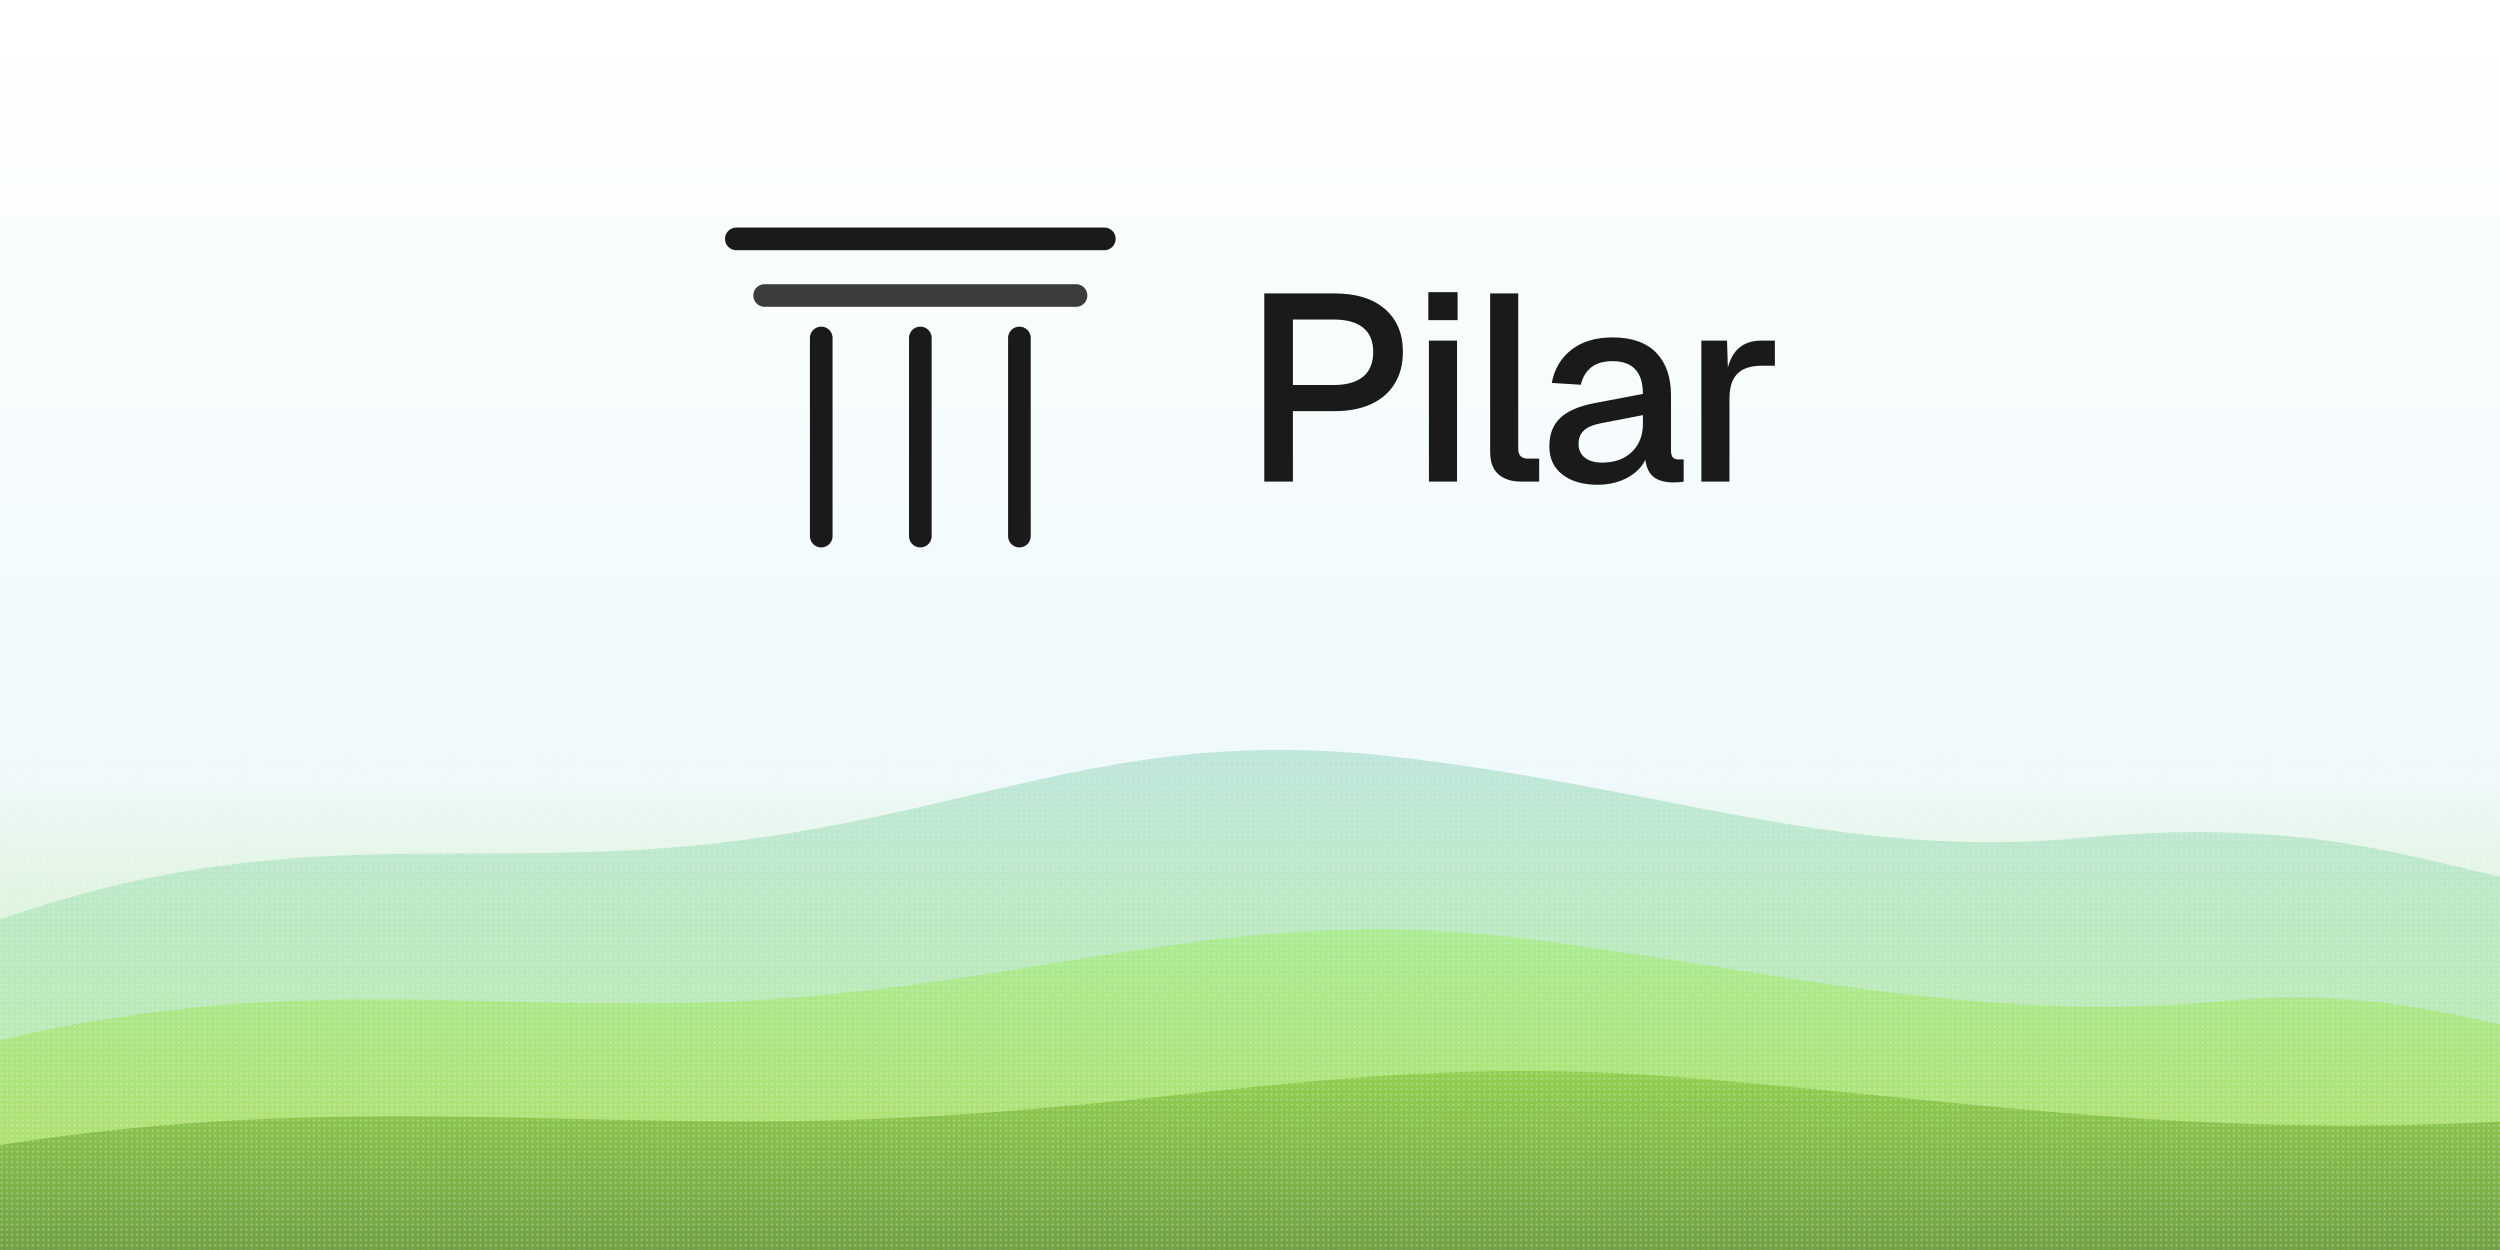
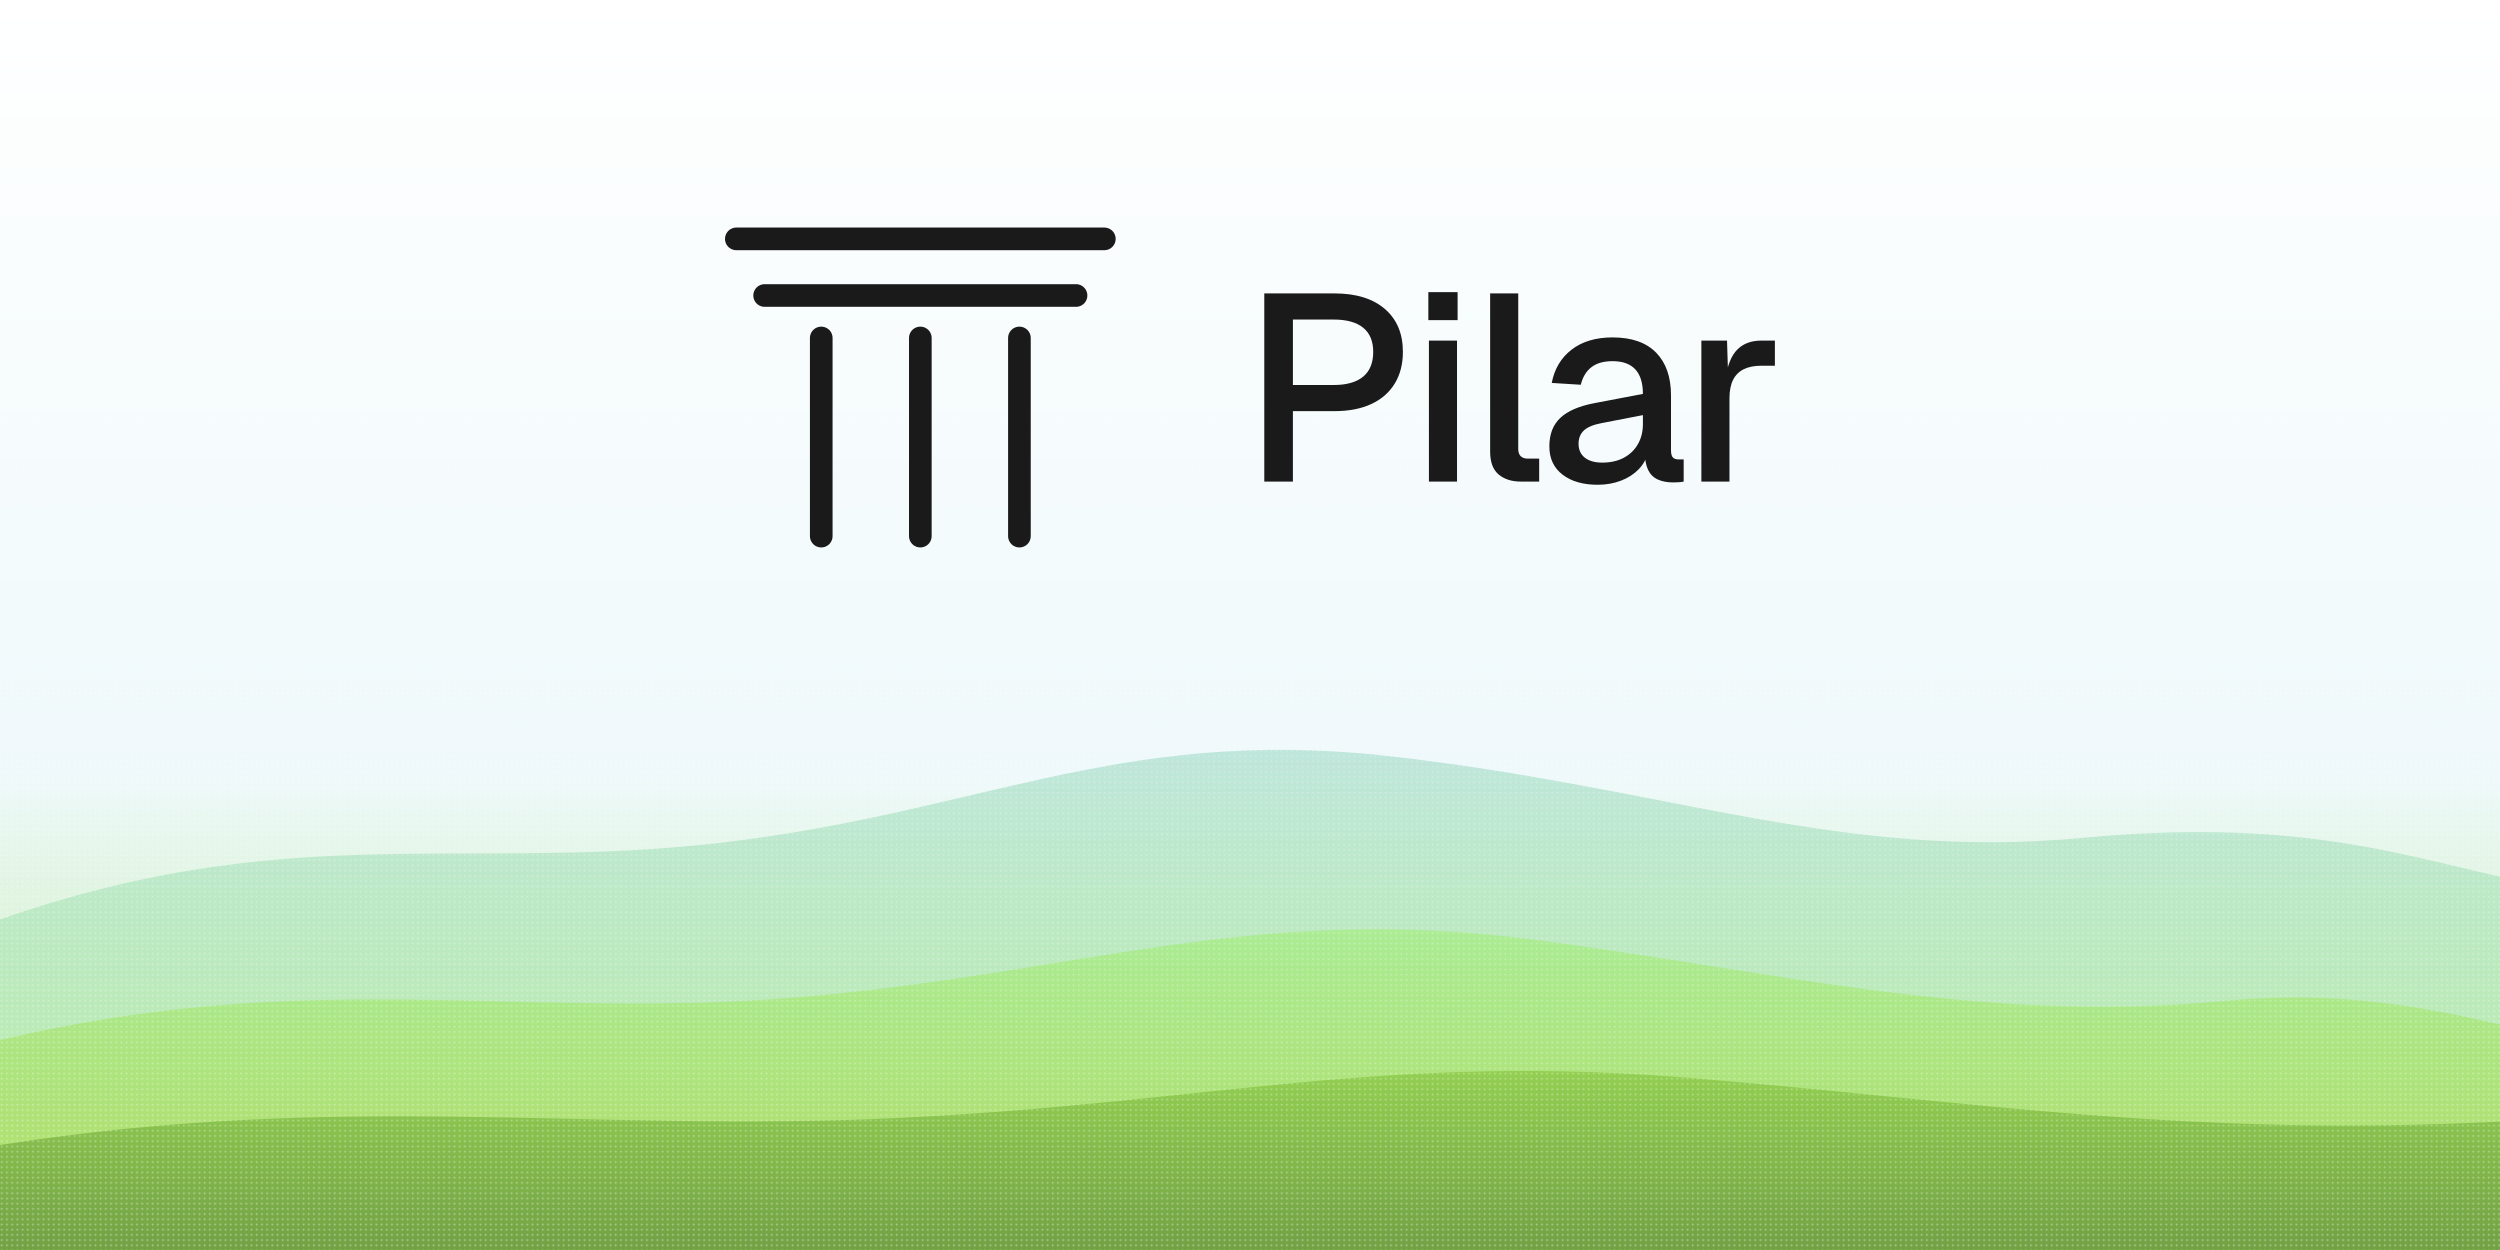
<svg xmlns="http://www.w3.org/2000/svg" viewBox="0 0 1600.000 800.000" width="1600" height="800" role="img" aria-label="Pilar">
  <defs>
    <linearGradient id="lc" x1="0" y1="0" x2="0" y2="1">
      <stop offset="0%" stop-color="#FFFFFF" />
      <stop offset="62%" stop-color="#EFF9FB" />
      <stop offset="100%" stop-color="#A6EC88" stop-opacity="0.22" />
    </linearGradient>
    <linearGradient id="llonge" x1="0" y1="0" x2="0" y2="1">
      <stop offset="0%" stop-color="#AEE0CF" />
      <stop offset="100%" stop-color="#A6EC88" stop-opacity="0.7" />
    </linearGradient>
    <linearGradient id="lmeio" x1="0" y1="0" x2="0" y2="1">
      <stop offset="0%" stop-color="#A6EC88" />
      <stop offset="100%" stop-color="#AED651" />
    </linearGradient>
    <linearGradient id="lperto" x1="0" y1="0" x2="0" y2="1">
      <stop offset="0%" stop-color="#89C841" />
      <stop offset="100%" stop-color="#598A38" />
    </linearGradient>
    <pattern id="lt" width="3.33" height="3.33" patternUnits="userSpaceOnUse">
      <circle cx="1.11" cy="1.11" r="0.67" fill="#FFFFFF" />
    </pattern>
    <linearGradient id="ltf" x1="0" y1="0" x2="0" y2="1">
      <stop offset="0%" stop-color="#FFF" stop-opacity="0" />
      <stop offset="100%" stop-color="#FFF" stop-opacity=".35" />
    </linearGradient>
    <mask id="ltm">
      <rect width="1600.000" height="800.000" fill="url(#ltf)" />
    </mask>
  </defs>
  <rect width="1600.000" height="800.000" fill="url(#lc)" />
  <path d="M0 100 C160 50 260 74 400 62 C560 48 640 0 800 16 C960 32 1060 70 1200 58 C1320 48 1380 66 1440 78 V270 H0Z" fill="url(#llonge)" opacity="0.75" transform="translate(0 464.000) scale(1.11111 1.24444)" />
  <path d="M0 162 C180 124 300 152 460 140 C620 128 720 92 880 110 C1020 126 1140 154 1280 142 C1350 136 1400 146 1440 154 V270 H0Z" fill="url(#lmeio)" opacity="0.8" transform="translate(0 464.000) scale(1.11111 1.24444)" />
  <path d="M0 216 C200 188 340 210 520 202 C700 194 800 168 980 182 C1140 194 1260 212 1440 204 V270 H0Z" fill="url(#lperto)" opacity="0.72" transform="translate(0 464.000) scale(1.11111 1.24444)" />
  <rect width="1600.000" height="800.000" fill="url(#lt)" mask="url(#ltm)" />
  <g transform="translate(464.000 145.635) scale(1.69619)">
    <g stroke="#1A1A1A" stroke-width="8.545" stroke-linecap="round" fill="none">
      <path d="M4.273 4.273H143.131" />
-       <path d="M14.954 25.635H132.45" stroke-opacity="0.85" />
+       <path d="M14.954 25.635H132.45" />
      <path d="M36.317 41.658V116.427" />
      <path d="M73.702 41.658V116.427" />
      <path d="M111.087 41.658V116.427" />
    </g>
    <path d="M8.6 0V-71H35.08Q47.28 -71 54.09 -65.14Q60.9 -59.28 60.9 -48.94Q60.9 -42.02 57.81 -36.97Q54.72 -31.92 48.95 -29.25Q43.18 -26.58 35.08 -26.58H19.4V0ZM19.4 -36.44H34.78Q42.1 -36.44 45.9 -39.59Q49.7 -42.74 49.7 -48.94Q49.7 -54.98 45.91 -58.06Q42.12 -61.14 34.78 -61.14H19.4Z M70.72 0V-53.2H81.32V0ZM70.5 -60.92V-71.48H81.54V-60.92Z M105.42 0Q100.18 0 97 -2.7Q93.82 -5.4 93.82 -11.32V-71H104.42V-12.32Q104.42 -10.48 105.36 -9.57Q106.3 -8.66 108.06 -8.66H112.32V0Z M134.38 1.2Q126.12 1.2 121.14 -2.62Q116.16 -6.44 116.16 -13.28Q116.16 -20.16 120.31 -24.05Q124.46 -27.94 133.18 -29.6L151.46 -33.08Q151.46 -39.28 148.58 -42.36Q145.7 -45.44 140.02 -45.44Q134.94 -45.44 132.01 -43.15Q129.08 -40.86 128.02 -36.54L117.06 -37.22Q118.58 -45.18 124.56 -49.79Q130.54 -54.4 140.02 -54.4Q150.82 -54.4 156.44 -48.66Q162.06 -42.92 162.06 -32.52V-11.84Q162.06 -9.88 162.75 -9.12Q163.44 -8.36 164.94 -8.36H166.84V0Q166.34 0.14 165.22 0.23Q164.1 0.32 162.92 0.32Q159.46 0.32 157.04 -0.8Q154.62 -1.92 153.4 -4.45Q152.18 -6.98 152.18 -11.28L153.26 -10.8Q152.48 -7.34 149.82 -4.6Q147.16 -1.86 143.15 -0.33Q139.14 1.2 134.38 1.2ZM136.1 -7.16Q140.88 -7.16 144.31 -9.02Q147.74 -10.88 149.6 -14.17Q151.46 -17.46 151.46 -21.68V-25.08L135.94 -22.08Q131.12 -21.16 129.15 -19.25Q127.18 -17.34 127.18 -14.28Q127.18 -10.9 129.54 -9.03Q131.9 -7.16 136.1 -7.16Z M173.52 0V-53.2H183.2L183.64 -39.08L182.72 -39.36Q183.82 -46.6 187.16 -49.9Q190.5 -53.2 196.18 -53.2H201.26V-43.72H196.22Q192.16 -43.72 189.49 -42.39Q186.82 -41.06 185.47 -38.36Q184.12 -35.66 184.12 -31.38V0Z" transform="translate(194.881 95.850)" fill="#1A1A1A" />
  </g>
</svg>
